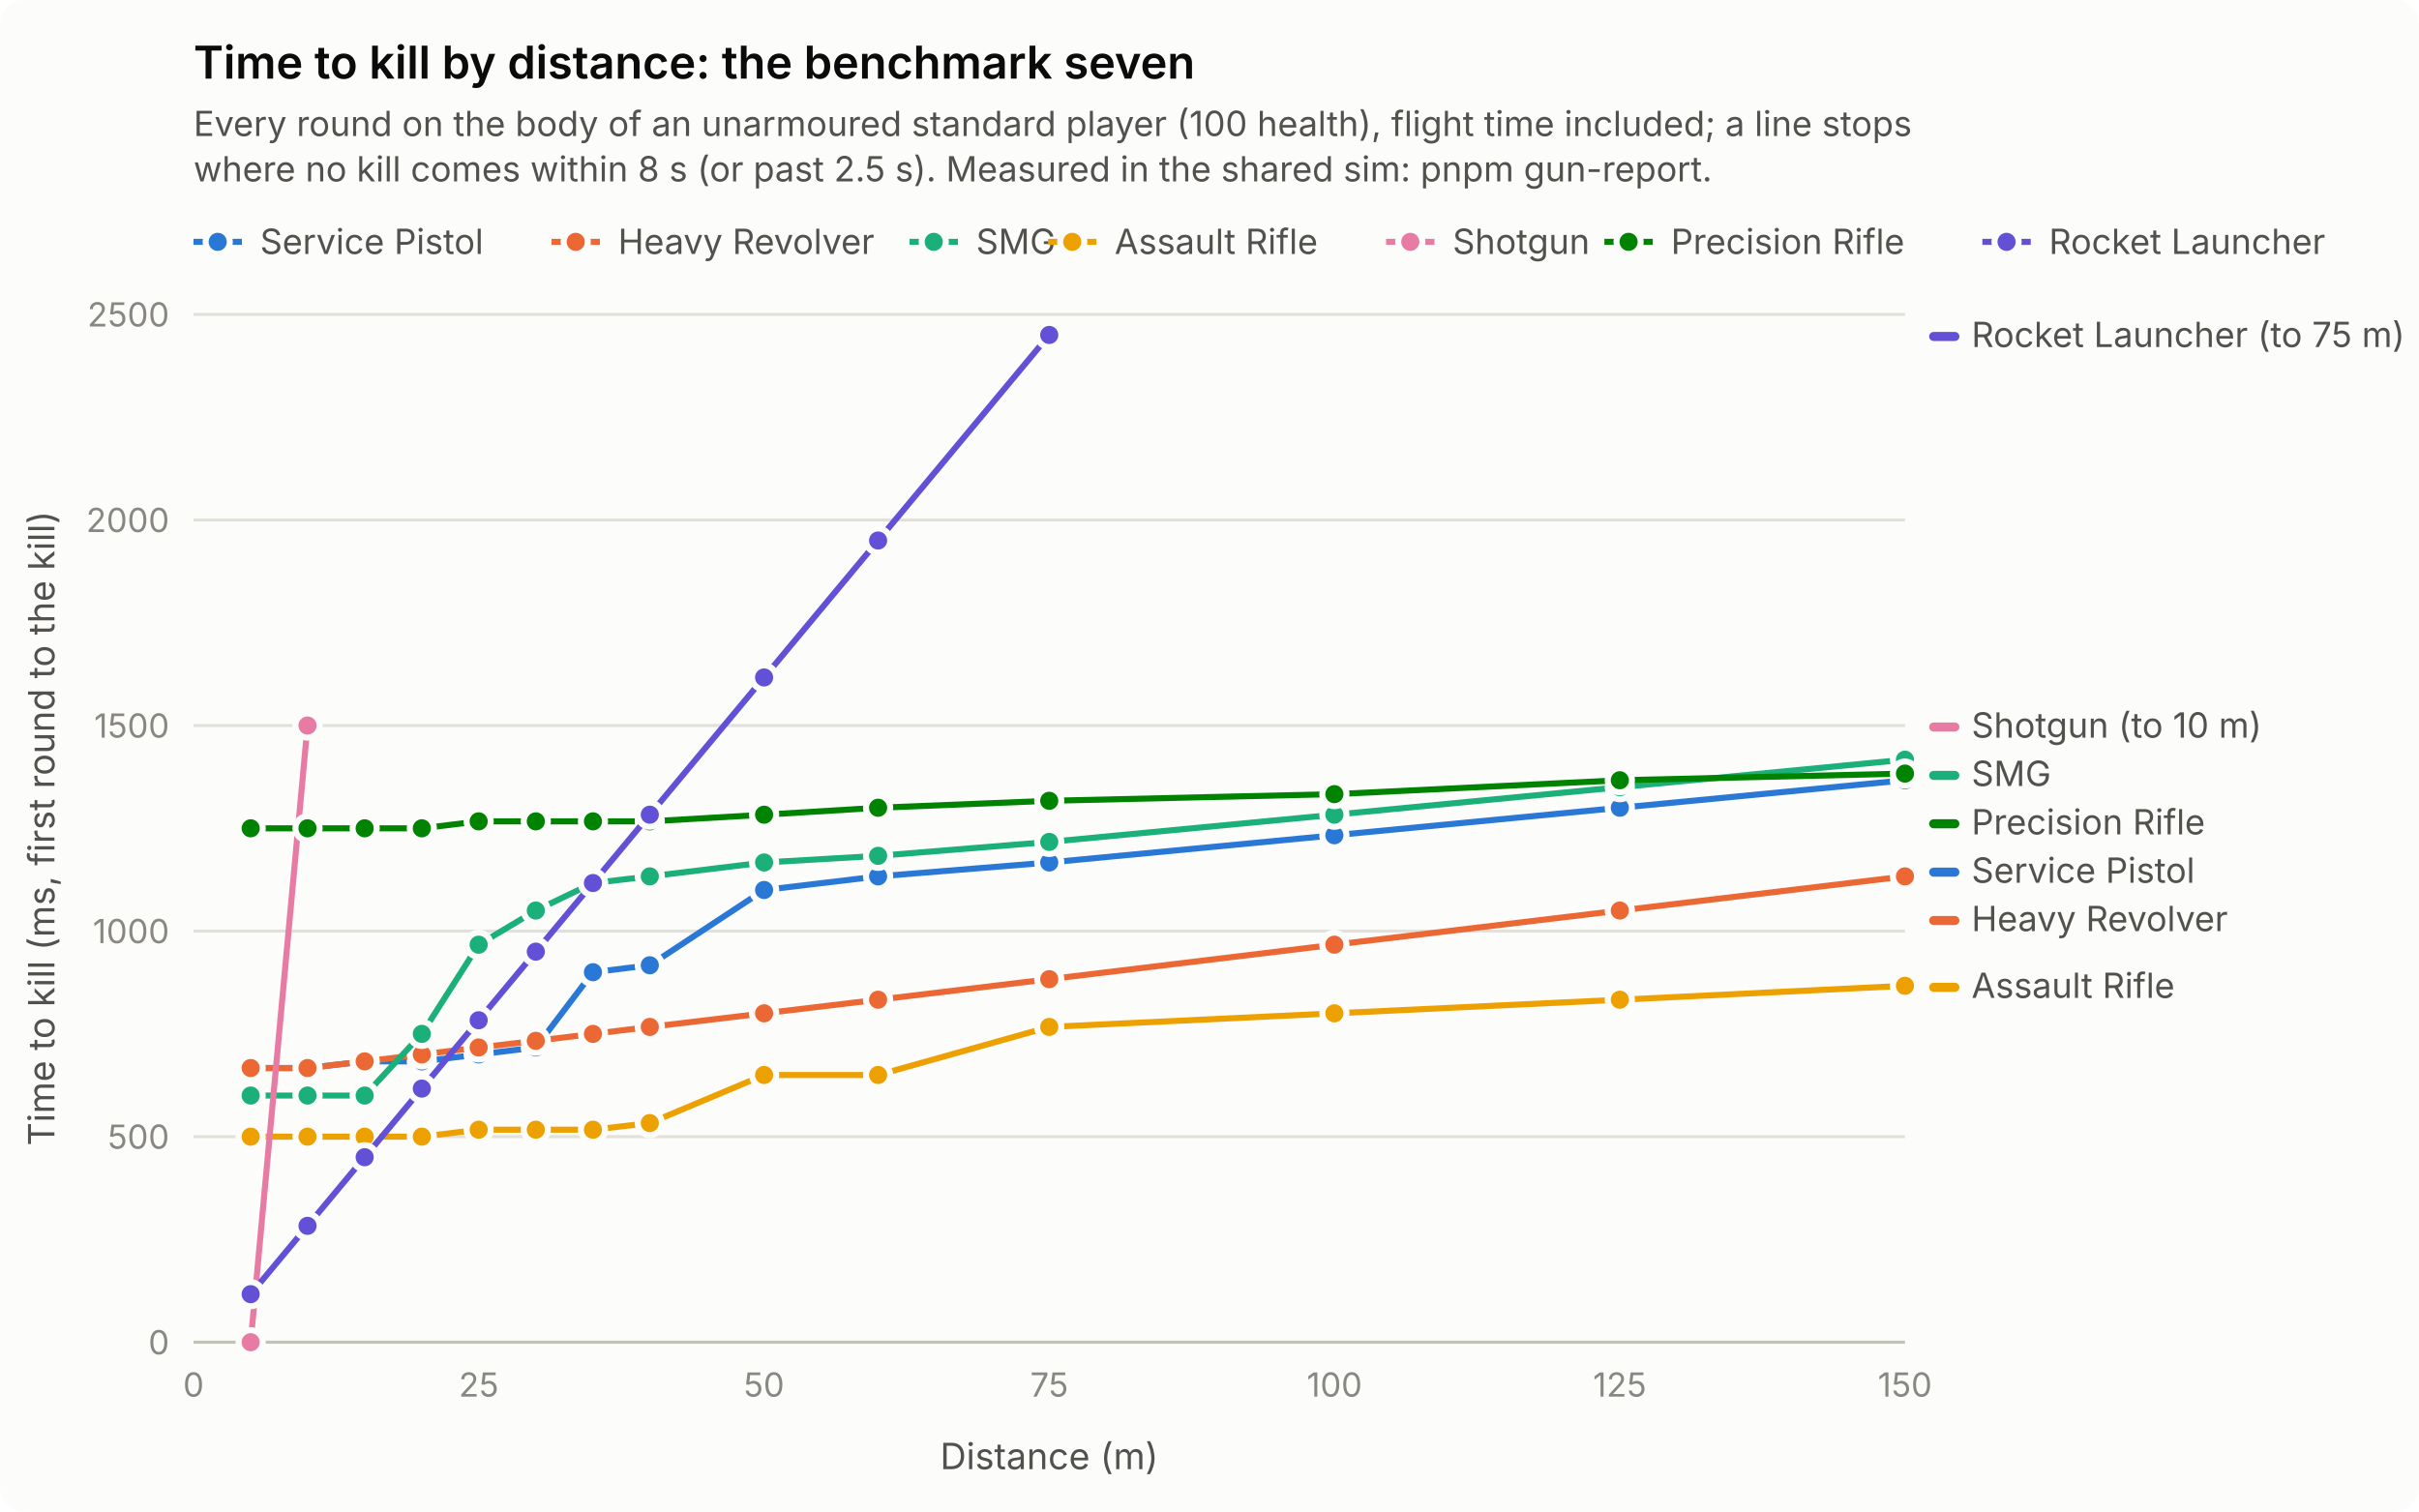
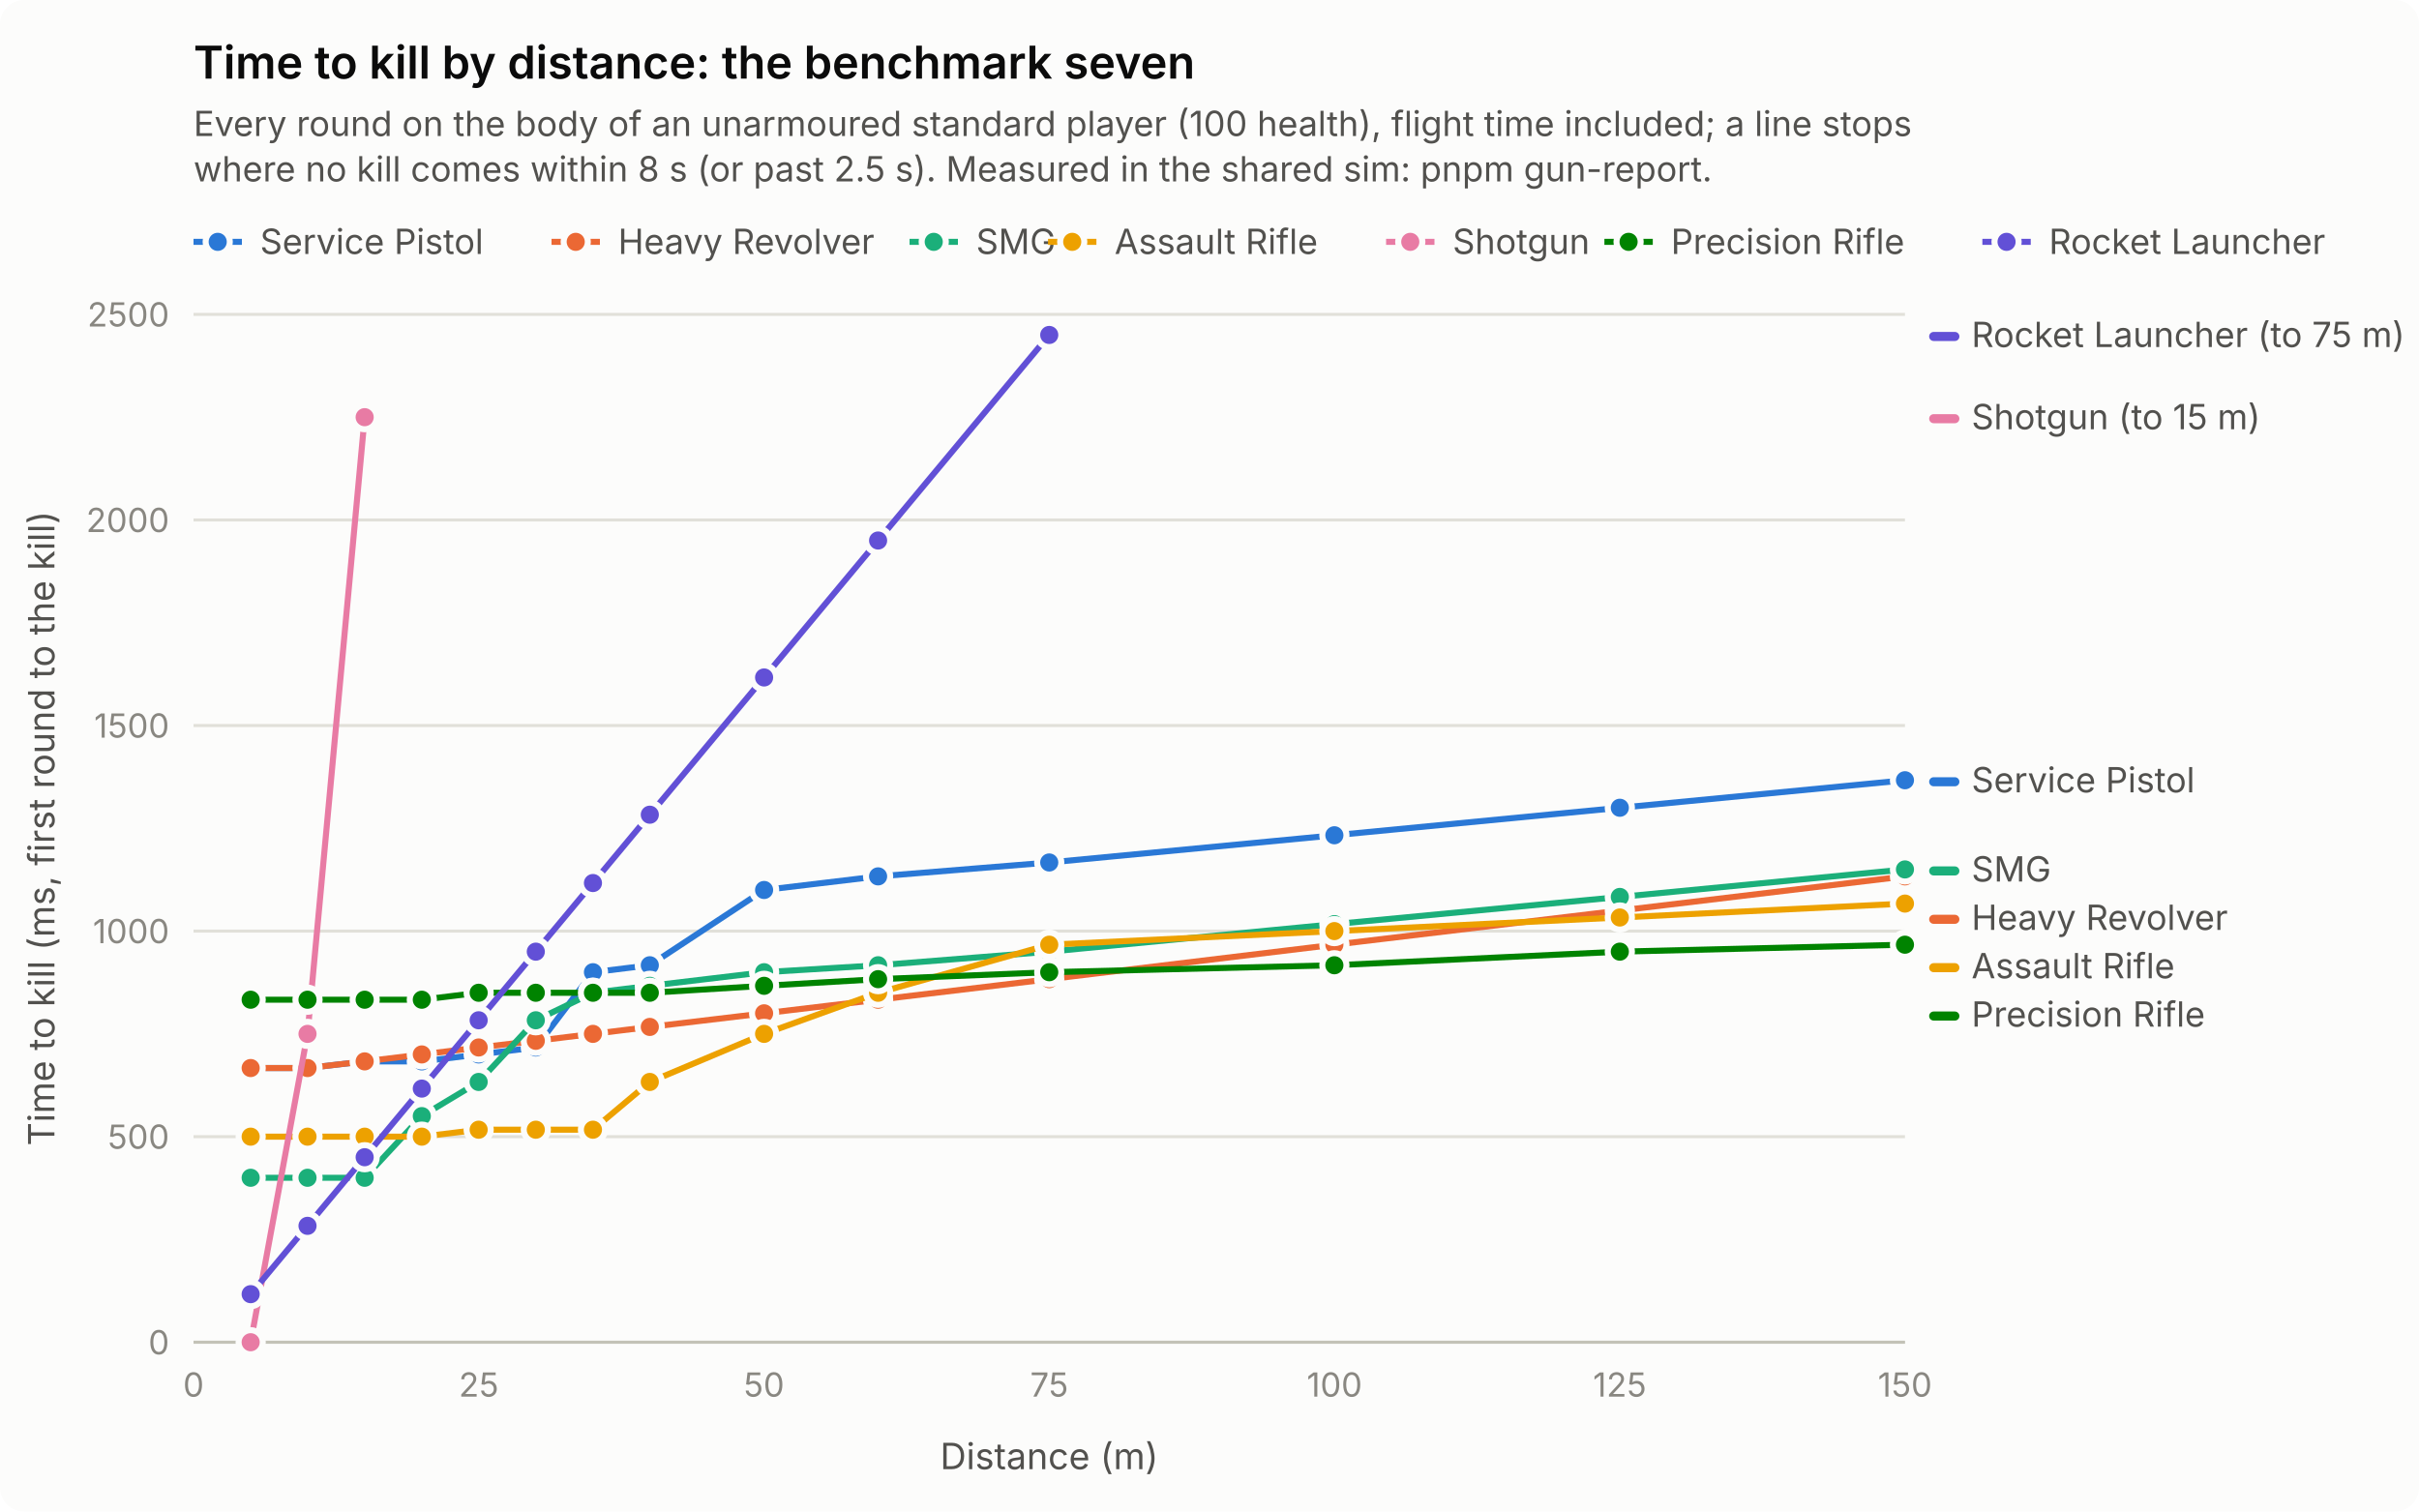
<svg xmlns="http://www.w3.org/2000/svg" viewBox="0 0 800 500" width="800" height="500" role="img" aria-label="Time to kill against distance for the seven benchmark weapons">
  <style>.bg{fill:#fcfcfb}.ink{fill:#0b0b0b}.ink2{fill:#52514e}.tick{fill:#898781;font-size:11px;font-variant-numeric:tabular-nums}.grid{stroke:#e1e0d9;stroke-width:1}.axis{stroke:#c3c2b7;stroke-width:1}.ring{stroke:#fcfcfb}.s0{stroke:#2a78d6}.d0{fill:#2a78d6}.k0{fill:#2a78d6}.s1{stroke:#eb6834}.d1{fill:#eb6834}.k1{fill:#eb6834}.s2{stroke:#1baf7a}.d2{fill:#1baf7a}.k2{fill:#1baf7a}.s3{stroke:#eda100}.d3{fill:#eda100}.k3{fill:#eda100}.s4{stroke:#e87ba4}.d4{fill:#e87ba4}.k4{fill:#e87ba4}.s5{stroke:#008300}.d5{fill:#008300}.k5{fill:#008300}.s6{stroke:#6250d6}.d6{fill:#6250d6}.k6{fill:#6250d6}@media (prefers-color-scheme: dark){.bg{fill:#1a1a19}.ink{fill:#f0efec}.ink2{fill:#c3c2b7}.grid{stroke:#2c2c2a}.axis{stroke:#383835}.ring{stroke:#1a1a19}.s0{stroke:#3987e5}.d0{fill:#3987e5}.k0{fill:#3987e5}.s1{stroke:#d95926}.d1{fill:#d95926}.k1{fill:#d95926}.s2{stroke:#199e70}.d2{fill:#199e70}.k2{fill:#199e70}.s3{stroke:#c98500}.d3{fill:#c98500}.k3{fill:#c98500}.s4{stroke:#d55181}.d4{fill:#d55181}.k4{fill:#d55181}.s5{stroke:#008300}.d5{fill:#008300}.k5{fill:#008300}.s6{stroke:#9085e9}.d6{fill:#9085e9}.k6{fill:#9085e9}}text{font-family:system-ui,-apple-system,"Segoe UI",sans-serif}</style>
  <rect class="bg" x="0" y="0" width="800" height="500" rx="8" />
  <text class="ink" x="64" y="26" font-size="15" font-weight="600">Time to kill by distance: the benchmark seven</text>
  <text class="ink2" x="64" y="45" font-size="11.5">Every round on the body of an unarmoured standard player (100 health), flight time included; a line stops</text>
  <text class="ink2" x="64" y="60" font-size="11.5">where no kill comes within 8 s (or past 2.5 s). Measured in the shared sim: pnpm gun-report.</text>
  <line class="s0" x1="64" x2="80" y1="80" y2="80" stroke-width="2" />
  <circle class="d0 ring" cx="72" cy="80" r="4" stroke-width="2" />
  <text class="ink2" x="86" y="84" font-size="11.5">Service Pistol</text>
  <line class="s1" x1="182.4" x2="198.4" y1="80" y2="80" stroke-width="2" />
  <circle class="d1 ring" cx="190.4" cy="80" r="4" stroke-width="2" />
  <text class="ink2" x="204.4" y="84" font-size="11.5">Heavy Revolver</text>
  <line class="s2" x1="300.8" x2="316.8" y1="80" y2="80" stroke-width="2" />
  <circle class="d2 ring" cx="308.8" cy="80" r="4" stroke-width="2" />
  <text class="ink2" x="322.8" y="84" font-size="11.5">SMG</text>
  <line class="s3" x1="346.6" x2="362.6" y1="80" y2="80" stroke-width="2" />
  <circle class="d3 ring" cx="354.6" cy="80" r="4" stroke-width="2" />
  <text class="ink2" x="368.6" y="84" font-size="11.5">Assault Rifle</text>
  <line class="s4" x1="458.4" x2="474.4" y1="80" y2="80" stroke-width="2" />
  <circle class="d4 ring" cx="466.4" cy="80" r="4" stroke-width="2" />
  <text class="ink2" x="480.4" y="84" font-size="11.5">Shotgun</text>
  <line class="s5" x1="530.6" x2="546.6" y1="80" y2="80" stroke-width="2" />
  <circle class="d5 ring" cx="538.6" cy="80" r="4" stroke-width="2" />
  <text class="ink2" x="552.6" y="84" font-size="11.5">Precision Rifle</text>
  <line class="s6" x1="655.6" x2="671.6" y1="80" y2="80" stroke-width="2" />
  <circle class="d6 ring" cx="663.6" cy="80" r="4" stroke-width="2" />
  <text class="ink2" x="677.6" y="84" font-size="11.5">Rocket Launcher</text>
  <line class="grid" x1="64" x2="630" y1="444" y2="444" />
  <text class="tick" x="56" y="448" text-anchor="end">0</text>
  <line class="grid" x1="64" x2="630" y1="376" y2="376" />
  <text class="tick" x="56" y="380" text-anchor="end">500</text>
  <line class="grid" x1="64" x2="630" y1="308" y2="308" />
  <text class="tick" x="56" y="312" text-anchor="end">1000</text>
  <line class="grid" x1="64" x2="630" y1="240" y2="240" />
  <text class="tick" x="56" y="244" text-anchor="end">1500</text>
  <line class="grid" x1="64" x2="630" y1="172" y2="172" />
  <text class="tick" x="56" y="176" text-anchor="end">2000</text>
  <line class="grid" x1="64" x2="630" y1="104" y2="104" />
  <text class="tick" x="56" y="108" text-anchor="end">2500</text>
  <text class="tick" x="64" y="462" text-anchor="middle">0</text>
  <text class="tick" x="158.333" y="462" text-anchor="middle">25</text>
  <text class="tick" x="252.667" y="462" text-anchor="middle">50</text>
  <text class="tick" x="347" y="462" text-anchor="middle">75</text>
  <text class="tick" x="441.333" y="462" text-anchor="middle">100</text>
  <text class="tick" x="535.667" y="462" text-anchor="middle">125</text>
  <text class="tick" x="630" y="462" text-anchor="middle">150</text>
  <line class="axis" x1="64" x2="630" y1="444" y2="444" />
  <path class="s0" d="M82.9,353.3 L101.7,353.3 L120.6,351.1 L139.5,351.1 L158.3,348.8 L177.2,346.5 L196.1,321.6 L214.9,319.3 L252.7,294.4 L290.4,289.9 L347.0,285.3 L441.3,276.3 L535.7,267.2 L630.0,258.1" fill="none" stroke-width="2" stroke-linejoin="round" stroke-linecap="round" />
  <circle class="d0 ring" cx="82.9" cy="353.3" r="4" stroke-width="2" />
  <circle class="d0 ring" cx="101.7" cy="353.3" r="4" stroke-width="2" />
  <circle class="d0 ring" cx="120.6" cy="351.1" r="4" stroke-width="2" />
  <circle class="d0 ring" cx="139.5" cy="351.1" r="4" stroke-width="2" />
  <circle class="d0 ring" cx="158.3" cy="348.8" r="4" stroke-width="2" />
  <circle class="d0 ring" cx="177.2" cy="346.5" r="4" stroke-width="2" />
  <circle class="d0 ring" cx="196.1" cy="321.6" r="4" stroke-width="2" />
  <circle class="d0 ring" cx="214.9" cy="319.3" r="4" stroke-width="2" />
  <circle class="d0 ring" cx="252.7" cy="294.4" r="4" stroke-width="2" />
  <circle class="d0 ring" cx="290.4" cy="289.9" r="4" stroke-width="2" />
  <circle class="d0 ring" cx="347.0" cy="285.3" r="4" stroke-width="2" />
  <circle class="d0 ring" cx="441.3" cy="276.3" r="4" stroke-width="2" />
  <circle class="d0 ring" cx="535.7" cy="267.2" r="4" stroke-width="2" />
  <circle class="d0 ring" cx="630.0" cy="258.1" r="4" stroke-width="2" />
  <path class="s1" d="M82.9,353.3 L101.7,353.3 L120.6,351.1 L139.5,348.8 L158.3,346.5 L177.2,344.3 L196.1,342.0 L214.9,339.7 L252.7,335.2 L290.4,330.7 L347.0,323.9 L441.3,312.5 L535.7,301.2 L630.0,289.9" fill="none" stroke-width="2" stroke-linejoin="round" stroke-linecap="round" />
  <circle class="d1 ring" cx="82.9" cy="353.3" r="4" stroke-width="2" />
  <circle class="d1 ring" cx="101.7" cy="353.3" r="4" stroke-width="2" />
  <circle class="d1 ring" cx="120.6" cy="351.1" r="4" stroke-width="2" />
  <circle class="d1 ring" cx="139.5" cy="348.8" r="4" stroke-width="2" />
  <circle class="d1 ring" cx="158.3" cy="346.5" r="4" stroke-width="2" />
  <circle class="d1 ring" cx="177.2" cy="344.3" r="4" stroke-width="2" />
  <circle class="d1 ring" cx="196.1" cy="342.0" r="4" stroke-width="2" />
  <circle class="d1 ring" cx="214.9" cy="339.7" r="4" stroke-width="2" />
  <circle class="d1 ring" cx="252.7" cy="335.2" r="4" stroke-width="2" />
  <circle class="d1 ring" cx="290.4" cy="330.7" r="4" stroke-width="2" />
  <circle class="d1 ring" cx="347.0" cy="323.9" r="4" stroke-width="2" />
  <circle class="d1 ring" cx="441.3" cy="312.5" r="4" stroke-width="2" />
  <circle class="d1 ring" cx="535.7" cy="301.2" r="4" stroke-width="2" />
  <circle class="d1 ring" cx="630.0" cy="289.9" r="4" stroke-width="2" />
-   <path class="s2" d="M82.9,362.4 L101.7,362.4 L120.6,362.4 L139.5,342.0 L158.3,312.5 L177.2,301.2 L196.1,292.1 L214.9,289.9 L252.7,285.3 L290.4,283.1 L347.0,278.5 L441.3,269.5 L535.7,260.4 L630.0,251.3" fill="none" stroke-width="2" stroke-linejoin="round" stroke-linecap="round" />
-   <circle class="d2 ring" cx="82.9" cy="362.4" r="4" stroke-width="2" />
-   <circle class="d2 ring" cx="101.7" cy="362.4" r="4" stroke-width="2" />
-   <circle class="d2 ring" cx="120.6" cy="362.4" r="4" stroke-width="2" />
-   <circle class="d2 ring" cx="139.5" cy="342.0" r="4" stroke-width="2" />
-   <circle class="d2 ring" cx="158.3" cy="312.5" r="4" stroke-width="2" />
-   <circle class="d2 ring" cx="177.2" cy="301.2" r="4" stroke-width="2" />
-   <circle class="d2 ring" cx="196.1" cy="292.1" r="4" stroke-width="2" />
-   <circle class="d2 ring" cx="214.9" cy="289.9" r="4" stroke-width="2" />
-   <circle class="d2 ring" cx="252.7" cy="285.3" r="4" stroke-width="2" />
-   <circle class="d2 ring" cx="290.4" cy="283.1" r="4" stroke-width="2" />
-   <circle class="d2 ring" cx="347.0" cy="278.5" r="4" stroke-width="2" />
-   <circle class="d2 ring" cx="441.3" cy="269.5" r="4" stroke-width="2" />
-   <circle class="d2 ring" cx="535.7" cy="260.4" r="4" stroke-width="2" />
-   <circle class="d2 ring" cx="630.0" cy="251.3" r="4" stroke-width="2" />
-   <path class="s3" d="M82.9,376.0 L101.7,376.0 L120.6,376.0 L139.5,376.0 L158.3,373.7 L177.2,373.7 L196.1,373.7 L214.9,371.5 L252.7,355.6 L290.4,355.6 L347.0,339.7 L441.3,335.2 L535.7,330.7 L630.0,326.1" fill="none" stroke-width="2" stroke-linejoin="round" stroke-linecap="round" />
+   <path class="s2" d="M82.9,389.6 L101.7,389.6 L120.6,389.6 L139.5,369.2 L158.3,357.9 L177.2,337.5 L196.1,328.4 L214.9,326.1 L252.7,321.6 L290.4,319.3 L347.0,314.8 L441.3,305.7 L535.7,296.7 L630.0,287.6" fill="none" stroke-width="2" stroke-linejoin="round" stroke-linecap="round" />
+   <circle class="d2 ring" cx="82.9" cy="389.6" r="4" stroke-width="2" />
+   <circle class="d2 ring" cx="101.7" cy="389.6" r="4" stroke-width="2" />
+   <circle class="d2 ring" cx="120.6" cy="389.6" r="4" stroke-width="2" />
+   <circle class="d2 ring" cx="139.5" cy="369.2" r="4" stroke-width="2" />
+   <circle class="d2 ring" cx="158.3" cy="357.9" r="4" stroke-width="2" />
+   <circle class="d2 ring" cx="177.2" cy="337.5" r="4" stroke-width="2" />
+   <circle class="d2 ring" cx="196.1" cy="328.4" r="4" stroke-width="2" />
+   <circle class="d2 ring" cx="214.9" cy="326.1" r="4" stroke-width="2" />
+   <circle class="d2 ring" cx="252.7" cy="321.6" r="4" stroke-width="2" />
+   <circle class="d2 ring" cx="290.4" cy="319.3" r="4" stroke-width="2" />
+   <circle class="d2 ring" cx="347.0" cy="314.8" r="4" stroke-width="2" />
+   <circle class="d2 ring" cx="441.3" cy="305.7" r="4" stroke-width="2" />
+   <circle class="d2 ring" cx="535.7" cy="296.7" r="4" stroke-width="2" />
+   <circle class="d2 ring" cx="630.0" cy="287.6" r="4" stroke-width="2" />
+   <path class="s3" d="M82.9,376.0 L101.7,376.0 L120.6,376.0 L139.5,376.0 L158.3,373.7 L177.2,373.7 L196.1,373.7 L214.9,357.9 L252.7,342.0 L290.4,328.4 L347.0,312.5 L441.3,308.0 L535.7,303.5 L630.0,298.9" fill="none" stroke-width="2" stroke-linejoin="round" stroke-linecap="round" />
  <circle class="d3 ring" cx="82.9" cy="376.0" r="4" stroke-width="2" />
  <circle class="d3 ring" cx="101.7" cy="376.0" r="4" stroke-width="2" />
  <circle class="d3 ring" cx="120.6" cy="376.0" r="4" stroke-width="2" />
  <circle class="d3 ring" cx="139.5" cy="376.0" r="4" stroke-width="2" />
  <circle class="d3 ring" cx="158.3" cy="373.7" r="4" stroke-width="2" />
  <circle class="d3 ring" cx="177.2" cy="373.7" r="4" stroke-width="2" />
  <circle class="d3 ring" cx="196.1" cy="373.7" r="4" stroke-width="2" />
-   <circle class="d3 ring" cx="214.9" cy="371.5" r="4" stroke-width="2" />
-   <circle class="d3 ring" cx="252.7" cy="355.6" r="4" stroke-width="2" />
-   <circle class="d3 ring" cx="290.4" cy="355.6" r="4" stroke-width="2" />
-   <circle class="d3 ring" cx="347.0" cy="339.7" r="4" stroke-width="2" />
-   <circle class="d3 ring" cx="441.3" cy="335.2" r="4" stroke-width="2" />
-   <circle class="d3 ring" cx="535.7" cy="330.7" r="4" stroke-width="2" />
-   <circle class="d3 ring" cx="630.0" cy="326.1" r="4" stroke-width="2" />
-   <path class="s4" d="M82.9,444.0 L101.7,240.0" fill="none" stroke-width="2" stroke-linejoin="round" stroke-linecap="round" />
+   <circle class="d3 ring" cx="214.9" cy="357.9" r="4" stroke-width="2" />
+   <circle class="d3 ring" cx="252.7" cy="342.0" r="4" stroke-width="2" />
+   <circle class="d3 ring" cx="290.4" cy="328.4" r="4" stroke-width="2" />
+   <circle class="d3 ring" cx="347.0" cy="312.5" r="4" stroke-width="2" />
+   <circle class="d3 ring" cx="441.3" cy="308.0" r="4" stroke-width="2" />
+   <circle class="d3 ring" cx="535.7" cy="303.5" r="4" stroke-width="2" />
+   <circle class="d3 ring" cx="630.0" cy="298.9" r="4" stroke-width="2" />
+   <path class="s4" d="M82.9,444.0 L101.7,342.0 L120.6,138.0" fill="none" stroke-width="2" stroke-linejoin="round" stroke-linecap="round" />
  <circle class="d4 ring" cx="82.9" cy="444.0" r="4" stroke-width="2" />
-   <circle class="d4 ring" cx="101.7" cy="240.0" r="4" stroke-width="2" />
-   <path class="s5" d="M82.9,274.0 L101.7,274.0 L120.6,274.0 L139.5,274.0 L158.3,271.7 L177.2,271.7 L196.1,271.7 L214.9,271.7 L252.7,269.5 L290.4,267.2 L347.0,264.9 L441.3,262.7 L535.7,258.1 L630.0,255.9" fill="none" stroke-width="2" stroke-linejoin="round" stroke-linecap="round" />
-   <circle class="d5 ring" cx="82.9" cy="274.0" r="4" stroke-width="2" />
-   <circle class="d5 ring" cx="101.7" cy="274.0" r="4" stroke-width="2" />
-   <circle class="d5 ring" cx="120.6" cy="274.0" r="4" stroke-width="2" />
-   <circle class="d5 ring" cx="139.5" cy="274.0" r="4" stroke-width="2" />
-   <circle class="d5 ring" cx="158.3" cy="271.7" r="4" stroke-width="2" />
-   <circle class="d5 ring" cx="177.2" cy="271.7" r="4" stroke-width="2" />
-   <circle class="d5 ring" cx="196.1" cy="271.7" r="4" stroke-width="2" />
-   <circle class="d5 ring" cx="214.9" cy="271.7" r="4" stroke-width="2" />
-   <circle class="d5 ring" cx="252.7" cy="269.5" r="4" stroke-width="2" />
-   <circle class="d5 ring" cx="290.4" cy="267.2" r="4" stroke-width="2" />
-   <circle class="d5 ring" cx="347.0" cy="264.9" r="4" stroke-width="2" />
-   <circle class="d5 ring" cx="441.3" cy="262.7" r="4" stroke-width="2" />
-   <circle class="d5 ring" cx="535.7" cy="258.1" r="4" stroke-width="2" />
-   <circle class="d5 ring" cx="630.0" cy="255.9" r="4" stroke-width="2" />
+   <circle class="d4 ring" cx="101.7" cy="342.0" r="4" stroke-width="2" />
+   <circle class="d4 ring" cx="120.6" cy="138.0" r="4" stroke-width="2" />
+   <path class="s5" d="M82.9,330.7 L101.7,330.7 L120.6,330.7 L139.5,330.7 L158.3,328.4 L177.2,328.4 L196.1,328.4 L214.9,328.4 L252.7,326.1 L290.4,323.9 L347.0,321.6 L441.3,319.3 L535.7,314.8 L630.0,312.5" fill="none" stroke-width="2" stroke-linejoin="round" stroke-linecap="round" />
+   <circle class="d5 ring" cx="82.9" cy="330.7" r="4" stroke-width="2" />
+   <circle class="d5 ring" cx="101.7" cy="330.7" r="4" stroke-width="2" />
+   <circle class="d5 ring" cx="120.6" cy="330.7" r="4" stroke-width="2" />
+   <circle class="d5 ring" cx="139.5" cy="330.7" r="4" stroke-width="2" />
+   <circle class="d5 ring" cx="158.3" cy="328.4" r="4" stroke-width="2" />
+   <circle class="d5 ring" cx="177.2" cy="328.4" r="4" stroke-width="2" />
+   <circle class="d5 ring" cx="196.1" cy="328.4" r="4" stroke-width="2" />
+   <circle class="d5 ring" cx="214.9" cy="328.4" r="4" stroke-width="2" />
+   <circle class="d5 ring" cx="252.7" cy="326.1" r="4" stroke-width="2" />
+   <circle class="d5 ring" cx="290.4" cy="323.9" r="4" stroke-width="2" />
+   <circle class="d5 ring" cx="347.0" cy="321.6" r="4" stroke-width="2" />
+   <circle class="d5 ring" cx="441.3" cy="319.3" r="4" stroke-width="2" />
+   <circle class="d5 ring" cx="535.7" cy="314.8" r="4" stroke-width="2" />
+   <circle class="d5 ring" cx="630.0" cy="312.5" r="4" stroke-width="2" />
  <path class="s6" d="M82.9,428.1 L101.7,405.5 L120.6,382.8 L139.5,360.1 L158.3,337.5 L177.2,314.8 L196.1,292.1 L214.9,269.5 L252.7,224.1 L290.4,178.8 L347.0,110.8" fill="none" stroke-width="2" stroke-linejoin="round" stroke-linecap="round" />
  <circle class="d6 ring" cx="82.9" cy="428.1" r="4" stroke-width="2" />
  <circle class="d6 ring" cx="101.7" cy="405.5" r="4" stroke-width="2" />
  <circle class="d6 ring" cx="120.6" cy="382.8" r="4" stroke-width="2" />
  <circle class="d6 ring" cx="139.5" cy="360.1" r="4" stroke-width="2" />
  <circle class="d6 ring" cx="158.3" cy="337.5" r="4" stroke-width="2" />
  <circle class="d6 ring" cx="177.2" cy="314.8" r="4" stroke-width="2" />
  <circle class="d6 ring" cx="196.1" cy="292.1" r="4" stroke-width="2" />
  <circle class="d6 ring" cx="214.9" cy="269.5" r="4" stroke-width="2" />
  <circle class="d6 ring" cx="252.7" cy="224.1" r="4" stroke-width="2" />
  <circle class="d6 ring" cx="290.4" cy="178.8" r="4" stroke-width="2" />
  <circle class="d6 ring" cx="347.0" cy="110.8" r="4" stroke-width="2" />
  <rect class="k6" x="638" y="109.8" width="10" height="3" rx="1.5" />
  <text class="ink2" x="652" y="114.8" font-size="11.5">Rocket Launcher (to 75 m)</text>
-   <rect class="k4" x="638" y="239.0" width="10" height="3" rx="1.5" />
-   <text class="ink2" x="652" y="244.0" font-size="11.5">Shotgun (to 10 m)</text>
-   <rect class="k2" x="638" y="255.0" width="10" height="3" rx="1.5" />
-   <text class="ink2" x="652" y="260.0" font-size="11.5">SMG</text>
-   <rect class="k5" x="638" y="271.0" width="10" height="3" rx="1.5" />
-   <text class="ink2" x="652" y="276.0" font-size="11.5">Precision Rifle</text>
-   <rect class="k0" x="638" y="287.0" width="10" height="3" rx="1.5" />
-   <text class="ink2" x="652" y="292.0" font-size="11.5">Service Pistol</text>
-   <rect class="k1" x="638" y="303.0" width="10" height="3" rx="1.5" />
-   <text class="ink2" x="652" y="308.0" font-size="11.5">Heavy Revolver</text>
-   <rect class="k3" x="638" y="325.1" width="10" height="3" rx="1.5" />
-   <text class="ink2" x="652" y="330.1" font-size="11.5">Assault Rifle</text>
+   <rect class="k4" x="638" y="137.0" width="10" height="3" rx="1.5" />
+   <text class="ink2" x="652" y="142.0" font-size="11.5">Shotgun (to 15 m)</text>
+   <rect class="k0" x="638" y="257.1" width="10" height="3" rx="1.5" />
+   <text class="ink2" x="652" y="262.1" font-size="11.5">Service Pistol</text>
+   <rect class="k2" x="638" y="286.6" width="10" height="3" rx="1.5" />
+   <text class="ink2" x="652" y="291.6" font-size="11.5">SMG</text>
+   <rect class="k1" x="638" y="302.6" width="10" height="3" rx="1.5" />
+   <text class="ink2" x="652" y="307.6" font-size="11.5">Heavy Revolver</text>
+   <rect class="k3" x="638" y="318.6" width="10" height="3" rx="1.5" />
+   <text class="ink2" x="652" y="323.6" font-size="11.5">Assault Rifle</text>
+   <rect class="k5" x="638" y="334.6" width="10" height="3" rx="1.5" />
+   <text class="ink2" x="652" y="339.6" font-size="11.5">Precision Rifle</text>
  <text class="ink2" x="347" y="486" font-size="12" text-anchor="middle">Distance (m)</text>
  <text class="ink2" transform="translate(18 274) rotate(-90)" font-size="12" text-anchor="middle">Time to kill (ms, first round to the kill)</text>
</svg>
